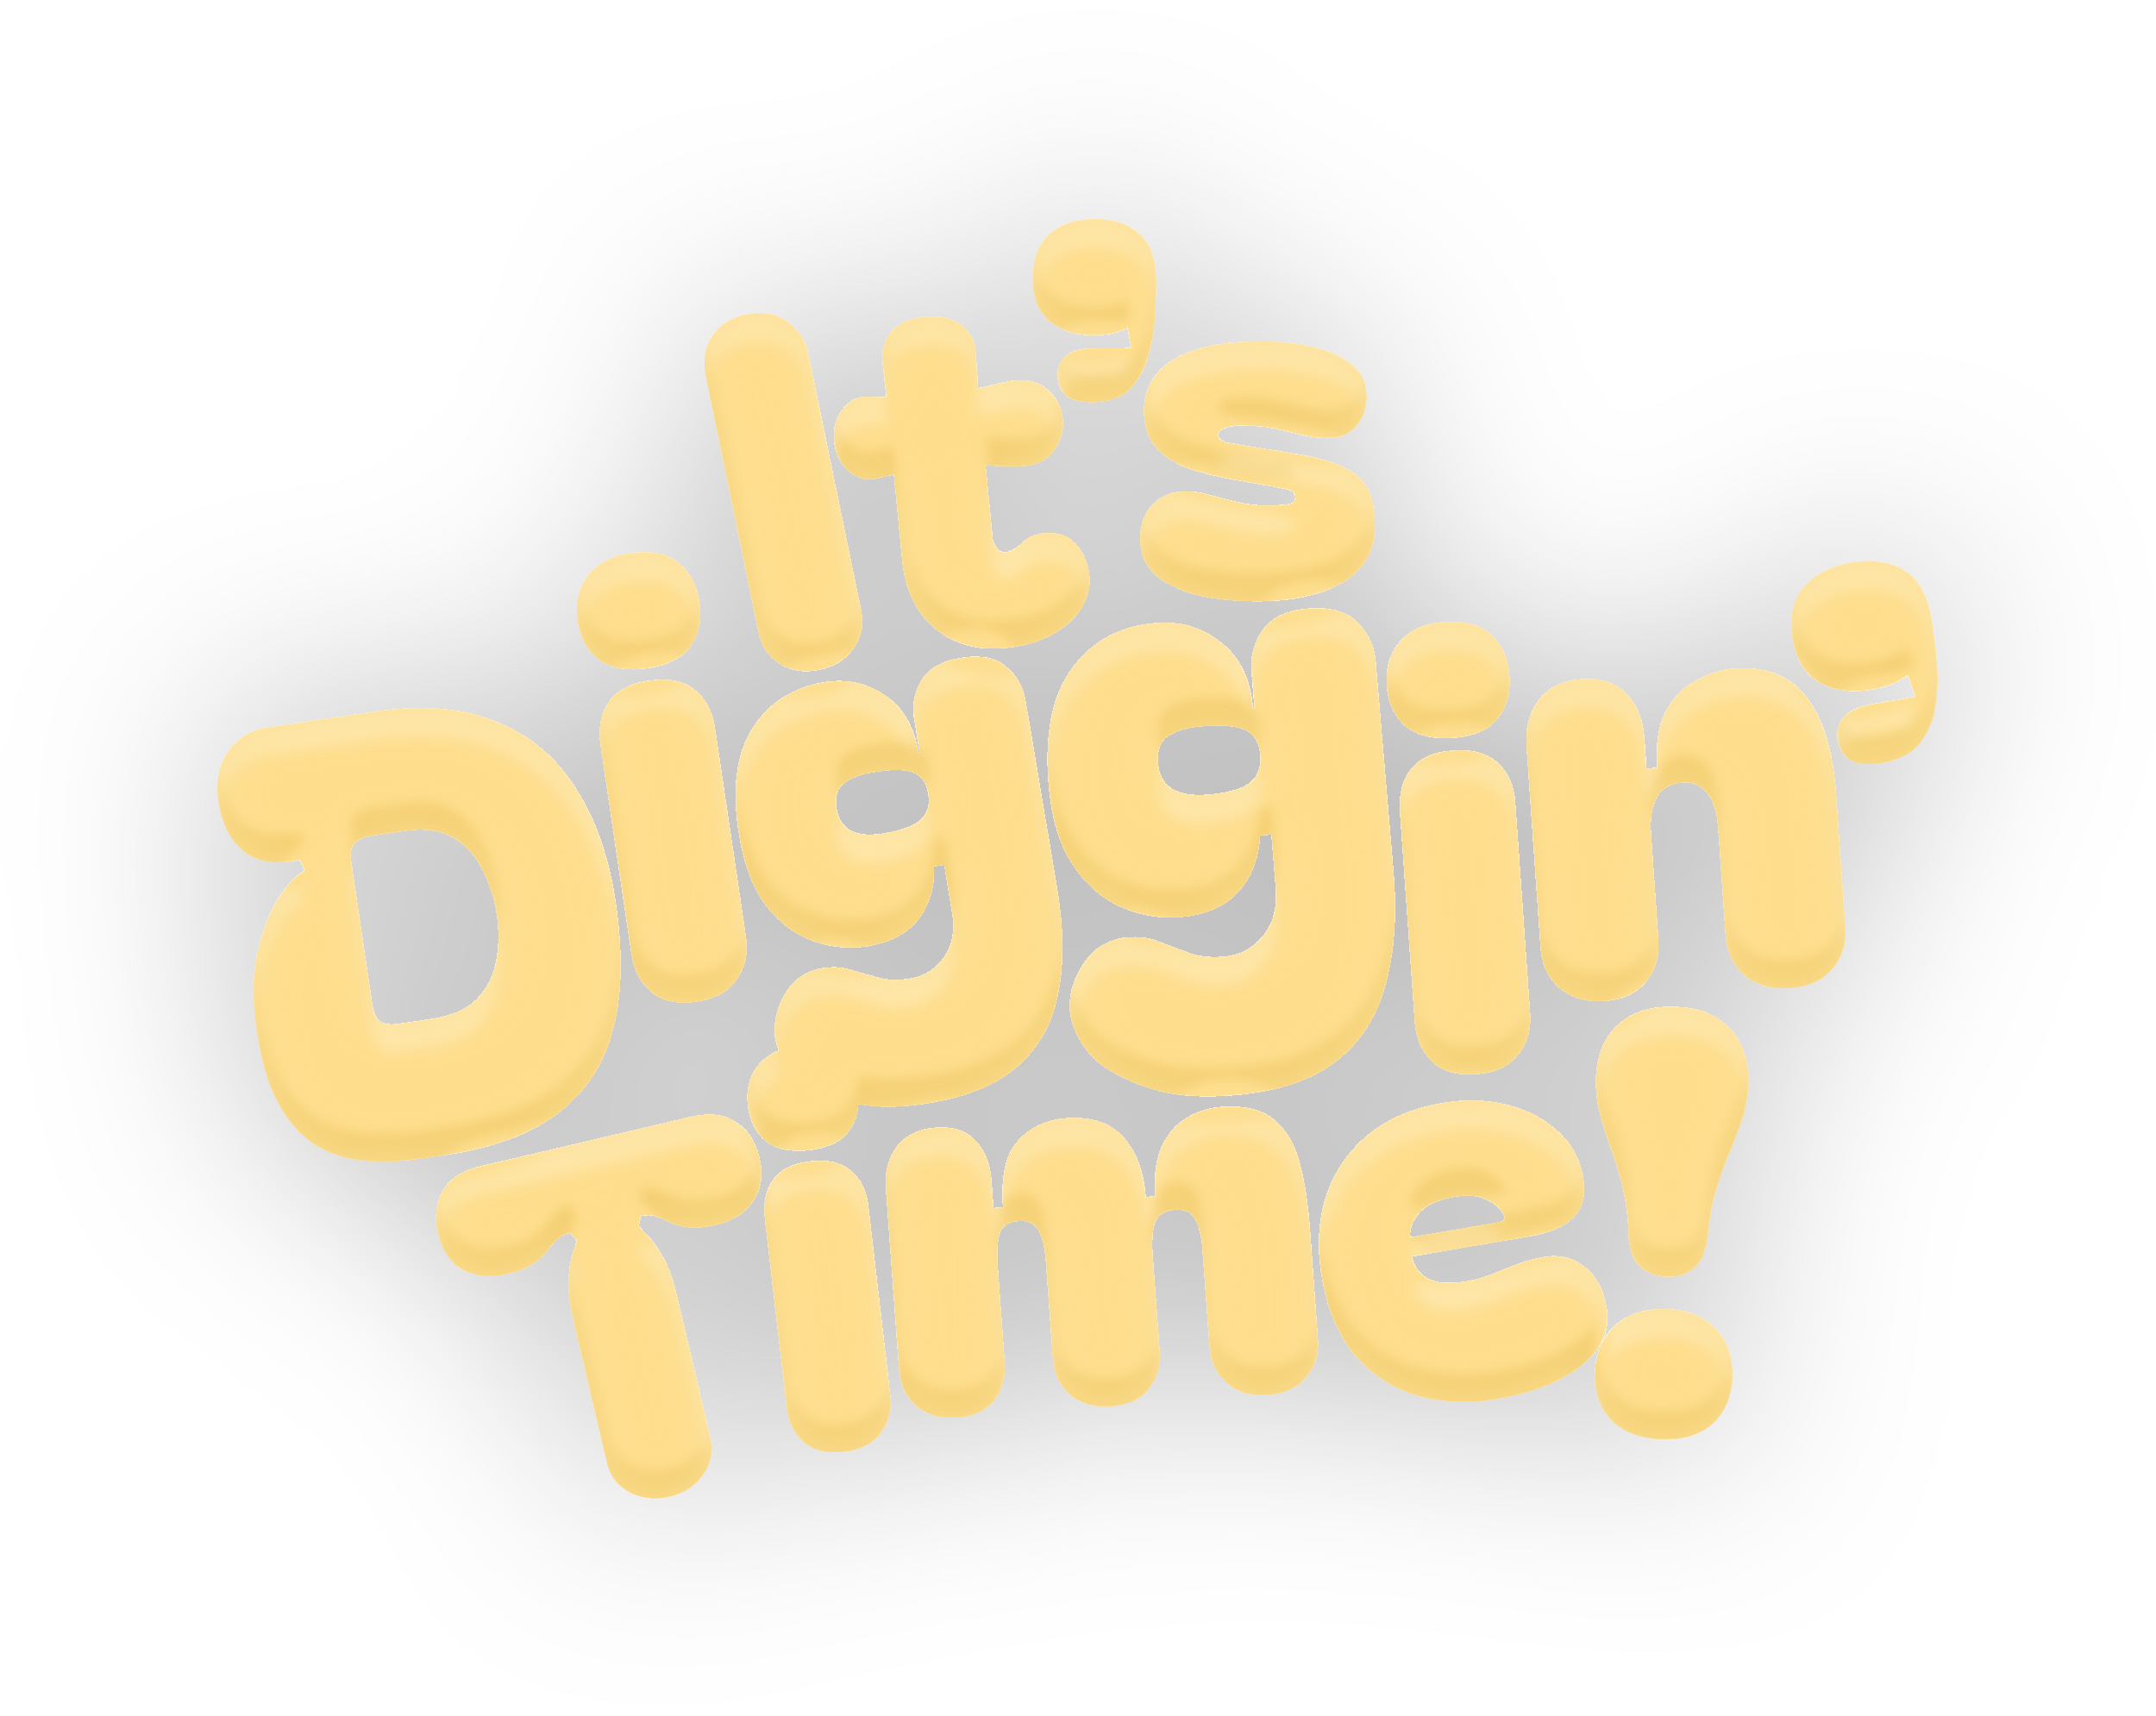
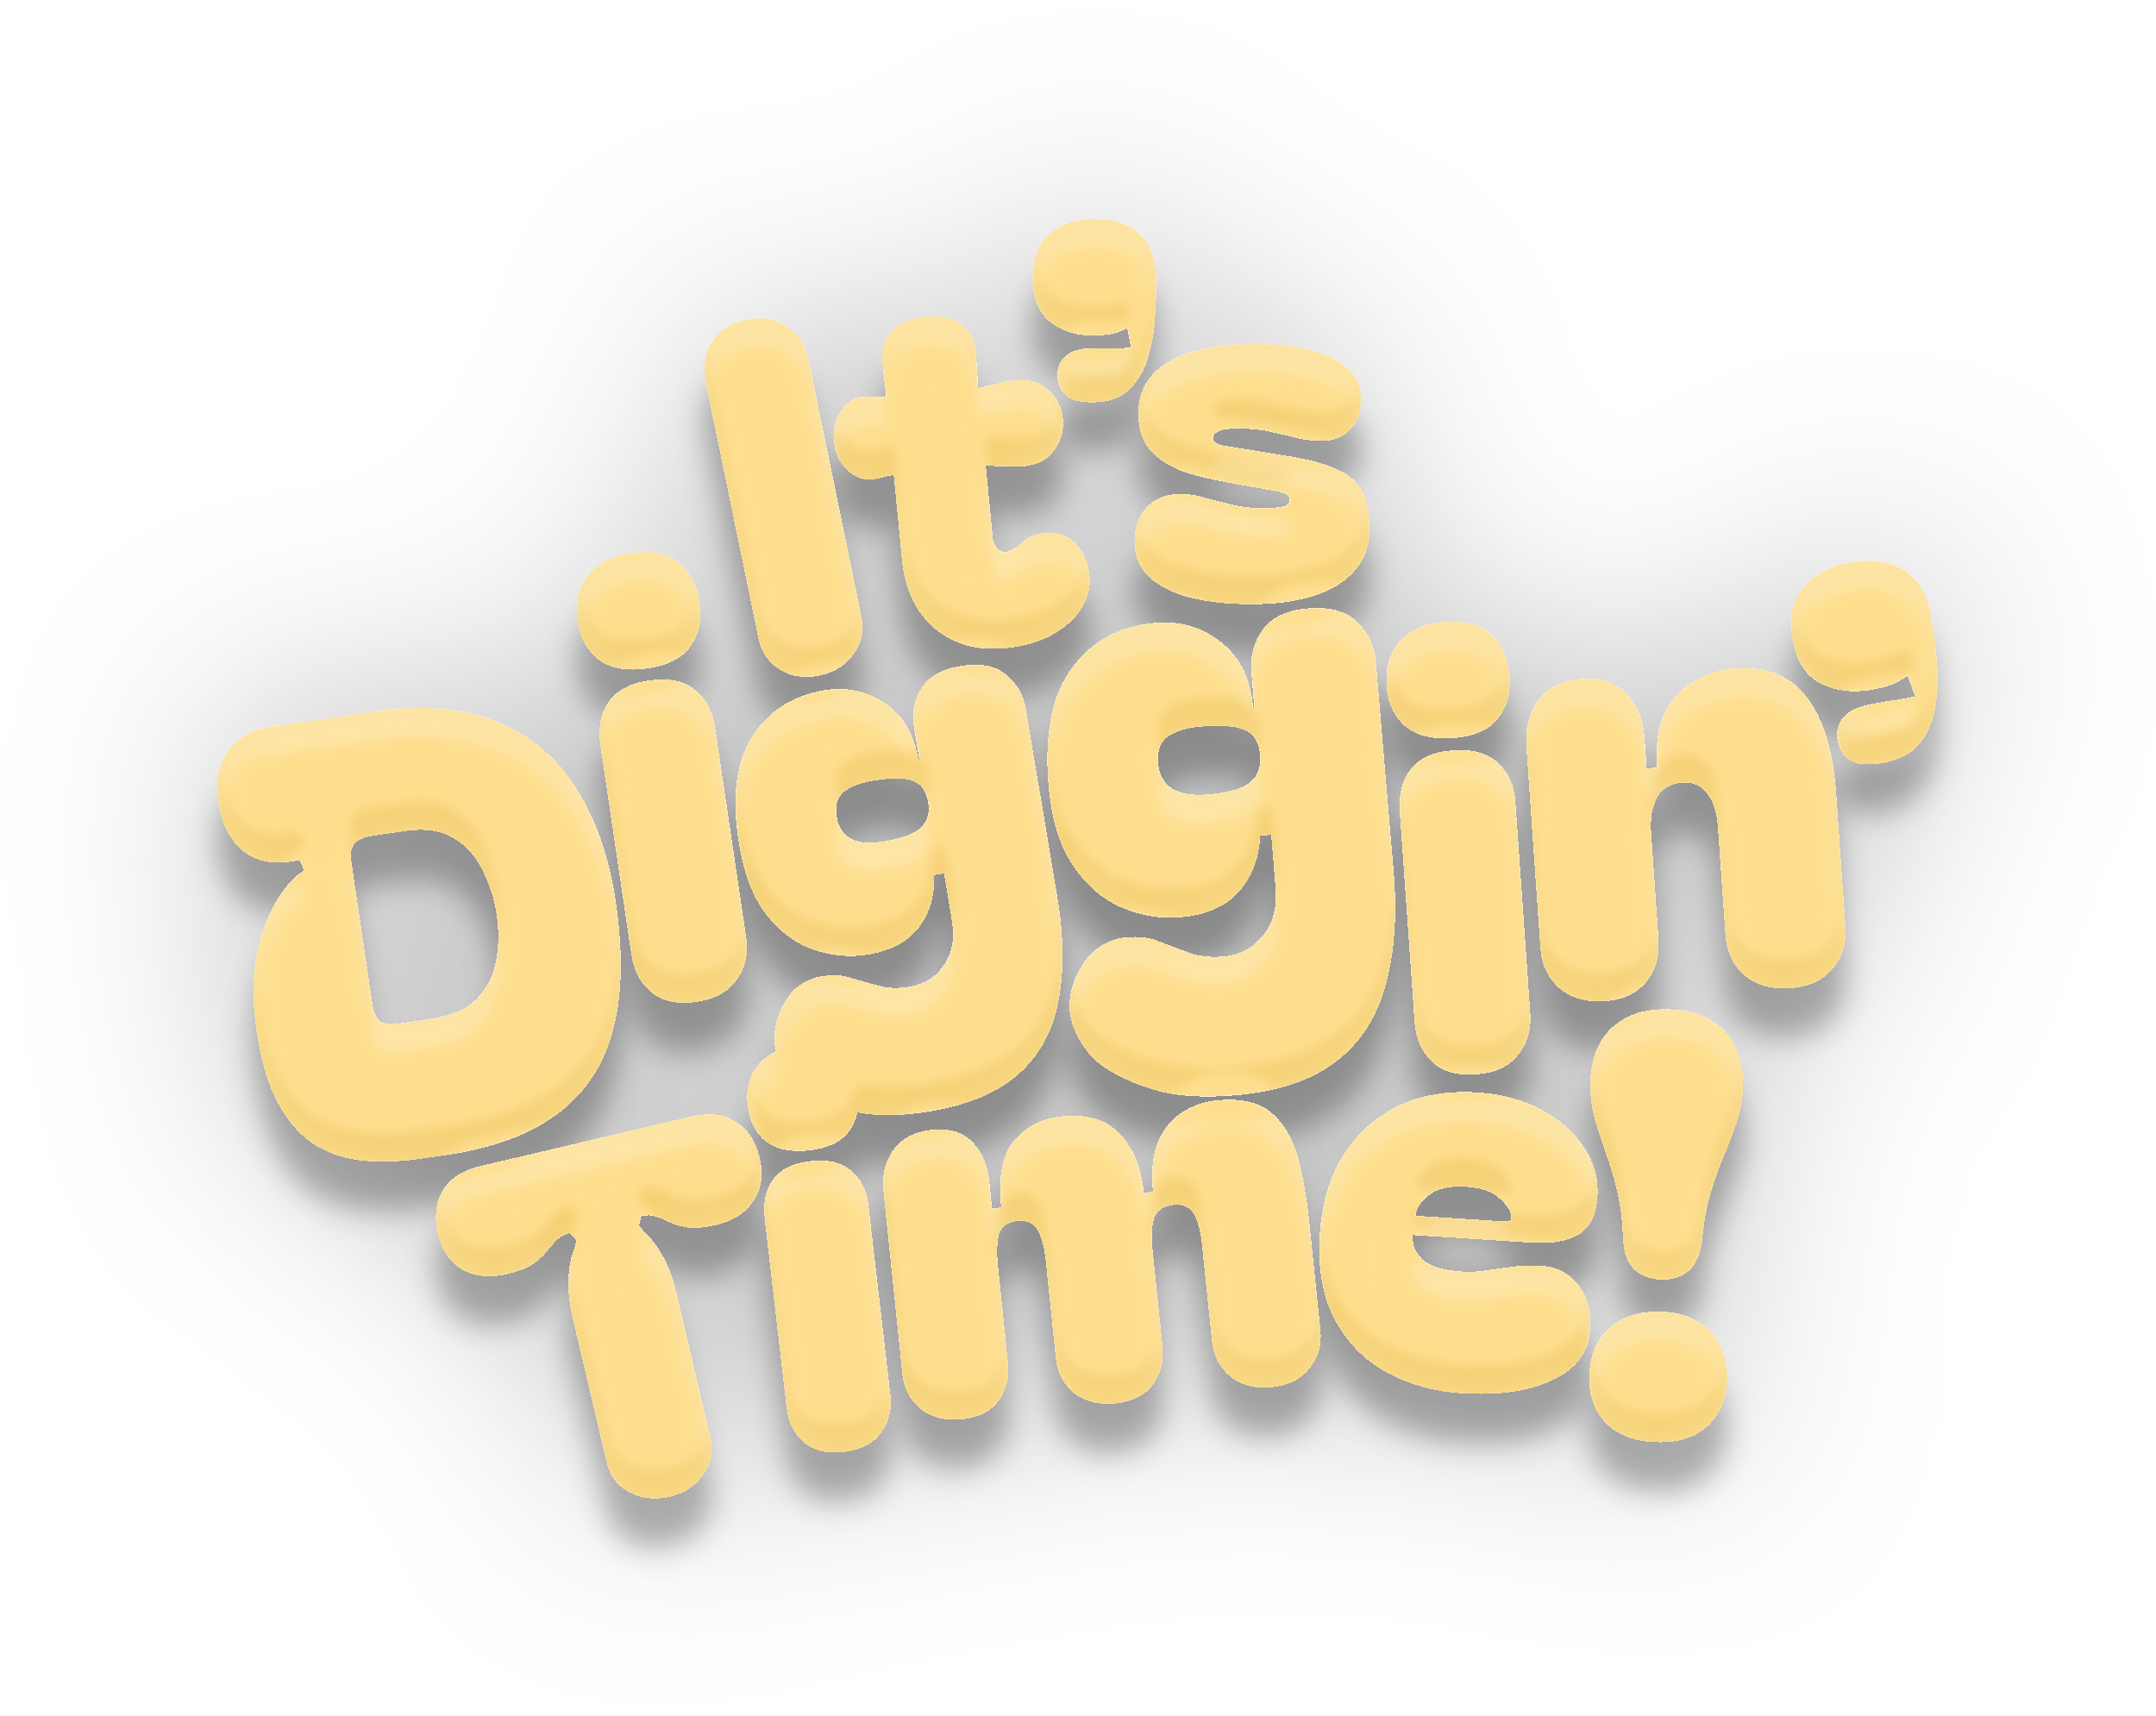
- <svg xmlns="http://www.w3.org/2000/svg" width="784" height="624" viewBox="0 0 784 624" fill="none">
-   <g filter="url(#filter0_diii_71_110)">
-     <path d="M135.856 258.904C153.442 256.302 168.269 257.507 180.336 262.517C192.529 267.358 202.182 275.444 209.294 286.775C216.533 297.936 221.377 311.792 223.825 328.343C227.936 356.125 224.967 377.403 214.922 392.179C204.876 406.954 187.513 416.168 162.834 419.819L153.081 421.262C145.839 422.333 139.006 422.589 132.581 422.029C126.155 421.47 120.294 419.619 114.996 416.477C109.677 413.186 105.163 408.19 101.453 401.491C97.744 394.791 95.059 385.826 93.397 374.595C91.845 364.103 91.904 354.806 93.575 346.706C95.394 338.585 97.959 331.938 101.271 326.766C104.583 321.595 107.789 318.252 110.887 316.736L109.156 312.688L105.388 313.246C98.59 314.252 92.878 312.907 88.254 309.212C83.756 305.347 80.887 299.731 79.646 292.364C78.405 284.997 79.452 278.801 82.786 273.777C86.246 268.584 91.375 265.485 98.173 264.479L135.856 258.904ZM134.813 303.909C132.005 304.325 129.961 305.307 128.68 306.855C127.525 308.234 127.188 310.55 127.669 313.801L135.31 365.449C135.769 368.553 136.751 370.597 138.256 371.582C139.908 372.546 142.138 372.82 144.946 372.405L156.916 370.634C164.453 369.519 170.05 367.029 173.706 363.166C177.363 359.303 179.633 354.739 180.515 349.474C181.523 344.039 181.6 338.44 180.748 332.677C179.895 326.914 178.189 321.503 175.629 316.446C173.216 311.366 169.689 307.433 165.049 304.646C160.408 301.86 154.319 301.023 146.783 302.138L134.813 303.909Z" fill="#FEDE8D" />
-     <path d="M210.189 225.846C209.248 219.491 210.414 214.109 213.688 209.697C217.087 205.117 222.259 202.312 229.204 201.283C236.593 200.189 242.345 201.3 246.461 204.617C250.724 207.912 253.326 212.737 254.267 219.091C255.187 225.298 254.084 230.596 250.958 234.985C247.959 239.204 242.765 241.861 235.376 242.956C228.135 244.028 222.32 243.002 217.931 239.876C213.667 236.581 211.087 231.904 210.189 225.846Z" fill="#FEDE8D" />
-     <path d="M253.333 364.205C246.388 365.234 240.931 364.079 236.963 360.74C232.995 357.401 230.585 352.85 229.731 347.087L218.504 271.278C217.563 264.924 218.518 259.648 221.37 255.45C224.221 251.252 229.12 248.639 236.065 247.611C243.011 246.582 248.456 247.663 252.402 250.854C256.496 254.023 258.992 258.637 259.889 264.696L271.182 340.948C272.035 346.711 270.9 351.787 267.774 356.177C264.797 360.544 259.983 363.22 253.333 364.205Z" fill="#FEDE8D" />
-     <path d="M349.257 239.371C356.514 238.176 362.025 239.241 365.789 242.567C369.671 245.728 372.023 249.799 372.843 254.779L384.133 321.983C386.713 336.76 386.938 349.658 384.807 360.679C382.819 371.677 378 380.583 370.352 387.397C362.847 394.188 352.051 398.743 337.962 401.064C329.282 402.494 321.729 402.789 315.306 401.947C309.024 401.082 302.792 399.184 296.609 396.256C291.208 393.638 287.008 389.433 284.008 383.642C281.008 377.851 280.984 371.497 283.937 364.579C285.865 360.315 288.278 357.214 291.174 355.275C294.212 353.313 297.249 352.228 300.285 352.02C303.439 351.647 306.248 351.841 308.712 352.605C314.092 354.203 318.228 355.35 321.119 356.043C324.129 356.57 327.412 356.54 330.97 355.954C336.235 355.087 340.342 352.511 343.29 348.225C346.381 343.915 347.375 338.416 346.274 331.728L343.425 314.438L339.583 315.071C339.829 322.777 337.896 329.235 333.784 334.443C329.791 339.486 323.669 342.687 315.415 344.047C309.154 345.078 302.776 344.521 296.284 342.375C289.791 340.228 284.061 336.056 279.094 329.859C274.127 323.661 270.717 314.941 268.865 303.699C266.146 287.191 267.747 274.284 273.668 264.977C279.59 255.671 288.313 250.068 299.84 248.169C307.809 246.856 315.085 248.434 321.668 252.904C328.228 257.232 332.293 264.163 333.864 273.698L334.468 273.378L332.499 261.425C331.679 256.445 332.53 251.846 335.051 247.631C337.691 243.249 342.426 240.496 349.257 239.371ZM317.49 280.779C312.652 281.576 309.01 282.981 306.564 284.991C304.26 286.979 303.448 290.036 304.128 294.163C305.394 301.847 311.15 304.846 321.396 303.158C328.084 302.056 332.628 300.357 335.027 298.062C337.426 295.767 338.297 292.626 337.641 288.642C336.961 284.515 335.069 281.903 331.965 280.807C329.003 279.687 324.178 279.678 317.49 280.779Z" fill="#FEDE8D" />
-     <path d="M475.599 221.405C483.69 220.745 489.656 222.415 493.495 226.413C497.48 230.241 499.699 234.93 500.152 240.482L506.503 315.423C508.007 331.909 507.089 346.117 503.75 358.048C500.57 369.965 494.466 379.326 485.439 386.131C476.57 392.922 464.283 396.958 448.577 398.239C438.9 399.028 430.567 398.67 423.577 397.164C416.746 395.645 410.061 392.995 403.525 389.216C397.821 385.849 393.58 380.845 390.803 374.205C388.026 367.564 388.574 360.572 392.446 353.229C394.953 348.713 397.886 345.519 401.247 343.648C404.766 341.764 408.205 340.846 411.563 340.892C415.065 340.766 418.138 341.233 420.779 342.296C426.552 344.54 430.997 346.173 434.114 347.197C437.378 348.048 440.993 348.313 444.959 347.99C450.829 347.511 455.578 345.047 459.208 340.599C462.997 336.138 464.587 330.179 463.979 322.723L462.407 303.448L458.124 303.797C457.699 312.296 454.99 319.224 449.997 324.582C445.15 329.768 438.126 332.736 428.924 333.486C421.944 334.055 414.98 332.867 408.032 329.92C401.085 326.974 395.159 321.867 390.255 314.602C385.35 307.336 382.387 297.437 381.365 284.904C379.865 266.501 382.791 252.449 390.145 242.746C397.498 233.044 407.6 227.668 420.45 226.62C429.334 225.896 437.194 228.29 444.032 233.801C450.856 239.153 454.702 247.143 455.569 257.772L456.263 257.477L455.176 244.15C454.724 238.598 456.075 233.617 459.228 229.208C462.528 224.627 467.985 222.026 475.599 221.405ZM436.92 264.084C431.526 264.524 427.393 265.739 424.521 267.73C421.807 269.708 420.638 272.998 421.013 277.599C421.712 286.165 427.773 289.983 439.195 289.051C446.65 288.443 451.802 286.985 454.648 284.678C457.494 282.369 458.737 278.994 458.375 274.552C457.999 269.951 456.154 266.907 452.839 265.421C449.682 263.922 444.376 263.476 436.92 264.084Z" fill="#FEDE8D" />
-     <path d="M504.345 249.322C503.893 242.914 505.468 237.637 509.07 233.489C512.81 229.182 518.182 226.782 525.185 226.288C532.636 225.763 538.286 227.312 542.136 230.935C546.134 234.546 548.359 239.556 548.811 245.964C549.252 252.223 547.746 257.421 544.294 261.558C540.98 265.535 535.597 267.786 528.147 268.311C520.845 268.826 515.125 267.357 510.988 263.905C506.99 260.293 504.775 255.432 504.345 249.322Z" fill="#FEDE8D" />
-     <path d="M536.763 390.58C529.759 391.074 524.407 389.504 520.706 385.871C517.006 382.238 514.951 377.516 514.541 371.704L509.154 295.258C508.703 288.85 510.059 283.663 513.224 279.696C516.389 275.729 521.474 273.499 528.477 273.005C535.481 272.512 540.828 274.007 544.518 277.491C548.357 280.964 550.492 285.756 550.922 291.866L556.341 368.759C556.75 374.57 555.229 379.545 551.776 383.681C548.473 387.808 543.469 390.107 536.763 390.58Z" fill="#FEDE8D" />
-     <path d="M583.412 363.972C576.855 364.429 571.43 362.86 567.136 359.265C562.981 355.511 560.702 350.728 560.297 344.916L555.145 270.925C554.71 264.666 556.204 259.246 559.629 254.664C563.054 250.083 568.268 247.549 575.272 247.061C582.128 246.584 587.494 248.382 591.371 252.454C595.249 256.527 597.416 261.842 597.873 268.399L598.651 279.576L602.674 279.296C602.083 270.802 603.106 263.992 605.744 258.866C608.532 253.731 612.237 249.953 616.86 247.535C621.474 244.968 626.165 243.518 630.934 243.186C642.409 242.387 651.119 245.973 657.065 253.945C663.001 261.768 666.498 273.28 667.556 288.481L670.949 337.212C671.353 343.024 669.759 348.077 666.164 352.371C662.559 356.515 657.478 358.815 650.921 359.272C644.215 359.739 638.715 358.175 634.421 354.581C630.267 350.827 627.987 346.044 627.582 340.232L624.827 300.665C624.454 295.3 623.12 291.2 620.826 288.365C618.682 285.519 615.672 284.231 611.797 284.501C607.326 284.812 604.162 286.68 602.304 290.104C600.595 293.517 599.917 297.757 600.269 302.824L602.993 341.944C603.398 347.756 601.877 352.803 598.432 357.086C594.976 361.22 589.969 363.516 583.412 363.972Z" fill="#FEDE8D" />
-     <path d="M668.392 269.37C667.789 266.105 668.459 263.347 670.403 261.097C672.322 258.716 675.765 257.067 680.731 256.15C684.354 255.481 687.654 254.939 690.631 254.524C693.717 253.954 695.731 253.582 696.67 253.409L693.741 245.439C693.008 245.98 691.641 246.841 689.638 248.021C687.611 249.071 684.585 249.967 680.559 250.711C673.983 251.925 667.953 251.215 662.471 248.58C656.964 245.815 653.511 240.644 652.112 233.067C650.64 225.099 651.824 218.734 655.663 213.972C659.637 209.186 665.314 206.111 672.695 204.748C680.211 203.36 686.612 204.204 691.898 207.281C697.185 210.357 700.564 215.879 702.036 223.848C702.904 228.55 703.589 233.76 704.089 239.476C704.7 245.037 704.603 250.526 703.799 255.942C703.13 261.334 701.285 265.998 698.264 269.933C695.354 273.712 690.812 276.172 684.639 277.312C679.673 278.229 675.881 277.984 673.261 276.576C670.618 275.038 668.995 272.636 668.392 269.37Z" fill="#FEDE8D" />
-     <path d="M184.015 463.289C178.093 464.681 172.834 464.105 168.236 461.561C163.757 458.99 160.808 454.684 159.388 448.644C157.996 442.722 158.54 437.595 161.021 433.262C163.593 428.783 168.195 425.764 174.827 424.205L251.396 406.205C258.028 404.645 263.434 405.312 267.613 408.204C271.883 410.949 274.714 415.283 276.106 421.205C277.526 427.245 276.745 432.428 273.762 436.754C270.898 441.051 266.505 443.896 260.584 445.288C256.557 446.235 253.202 446.586 250.52 446.342C247.929 445.951 245.724 445.345 243.906 444.522C242.06 443.581 240.329 442.864 238.713 442.369C237.069 441.755 235.181 441.699 233.049 442.2L232.202 445.774C232.926 446.729 234.117 448.073 235.775 449.808C237.405 451.425 239.184 453.944 241.113 457.364C243.015 460.667 244.689 465.398 246.137 471.556L258.207 522.898C259.348 527.754 258.459 532.212 255.539 536.273C252.738 540.306 248.732 542.935 243.521 544.16C238.191 545.413 233.315 544.872 228.891 542.538C224.587 540.175 221.863 536.566 220.722 531.71L208.652 480.368C207.204 474.21 206.596 469.229 206.826 465.425C207.029 461.503 207.5 458.455 208.239 456.282C209.068 453.962 209.595 452.214 209.818 451.036L207.29 448.256C205.158 448.757 203.492 449.649 202.294 450.93C201.068 452.093 199.838 453.507 198.604 455.172C197.343 456.718 195.64 458.244 193.494 459.748C191.32 461.134 188.16 462.314 184.015 463.289Z" fill="#FEDE8D" />
-     <path d="M272.028 402.108C271.362 396.362 272.565 391.549 275.637 387.672C278.827 383.645 283.563 381.268 289.844 380.54C296.526 379.765 301.672 380.929 305.283 384.032C309.026 387.12 311.231 391.537 311.898 397.283C312.548 402.896 311.404 407.634 308.466 411.496C305.646 415.209 300.895 417.452 294.213 418.227C287.664 418.986 282.459 417.897 278.597 414.958C274.853 411.871 272.663 407.588 272.028 402.108Z" fill="#FEDE8D" />
-     <path d="M306.924 527.881C300.643 528.61 295.764 527.414 292.287 524.296C288.811 521.178 286.77 517.012 286.166 511.8L278.219 443.241C277.553 437.495 278.563 432.773 281.249 429.075C283.936 425.378 288.419 423.165 294.701 422.437C300.982 421.709 305.853 422.837 309.314 425.822C312.909 428.791 315.024 433.015 315.659 438.495L323.653 507.455C324.257 512.667 323.09 517.204 320.152 521.066C317.347 524.912 312.938 527.184 306.924 527.881Z" fill="#FEDE8D" />
-     <path d="M348.087 515.417C342.049 515.855 337.092 514.462 333.216 511.236C329.464 507.866 327.398 503.564 327.019 498.331L322.185 431.708C321.776 426.072 323.107 421.187 326.18 417.052C329.386 412.908 334.143 410.606 340.449 410.149C346.622 409.701 351.392 411.311 354.761 414.978C358.13 418.646 360.028 423.431 360.457 429.336L361.187 439.4L364.81 439.137C363.982 427.731 365.823 419.639 370.333 414.86C374.832 409.947 380.638 407.233 387.75 406.717C396.874 406.055 403.788 408.386 408.491 413.71C413.194 419.034 415.876 426.259 416.538 435.383L420.161 435.121C419.606 427.472 420.443 421.341 422.671 416.728C424.899 412.115 427.891 408.728 431.646 406.567C435.526 404.262 439.612 402.954 443.906 402.642C452.628 402.009 459.153 403.627 463.481 407.495C467.942 411.352 471.03 416.726 472.744 423.616C474.458 430.506 475.631 438.313 476.264 447.035L479.185 487.29C479.565 492.523 478.074 497.083 474.714 500.969C471.479 504.711 466.909 506.796 461.004 507.224C455.1 507.653 450.21 506.254 446.334 503.028C442.448 499.668 440.315 495.371 439.936 490.138L437.351 454.512C437 449.681 436.124 445.968 434.721 443.372C433.319 440.776 430.806 439.609 427.183 439.872C423.292 440.154 420.849 441.815 419.856 444.855C418.997 447.885 418.733 451.681 419.064 456.243L421.619 491.467C421.999 496.7 420.643 501.25 417.551 505.116C414.45 508.849 409.947 510.929 404.043 511.357C398.004 511.796 393.047 510.402 389.171 507.176C385.419 503.806 383.354 499.504 382.974 494.271L380.389 458.645C380.038 453.814 379.162 450.101 377.76 447.505C376.357 444.909 373.912 443.737 370.423 443.99C366.531 444.273 364.156 445.929 363.297 448.959C362.572 451.979 362.375 455.77 362.706 460.332L365.261 495.556C365.641 500.789 364.352 505.334 361.395 509.191C358.427 512.914 353.992 514.989 348.087 515.417Z" fill="#FEDE8D" />
-     <path d="M524.541 401.209C533.078 399.748 541.001 399.996 548.31 401.953C555.754 403.887 561.893 407.161 566.728 411.773C571.539 416.25 574.478 421.605 575.544 427.838C576.657 434.343 575.549 439.274 572.219 442.634C568.888 445.993 563.496 448.312 556.043 449.587L513.358 456.892C513.961 460.415 515.814 463.097 518.918 464.936C522.158 466.753 527.098 467.093 533.738 465.957C537.126 465.377 540.185 464.505 542.915 463.34C545.78 462.153 548.657 461.033 551.545 459.981C554.546 458.77 557.944 457.84 561.738 457.19C567.159 456.263 571.966 457.463 576.162 460.789C580.335 463.981 583.001 468.964 584.161 475.739C585.529 483.734 582.462 490.676 574.961 496.562C567.596 502.425 557.273 506.493 543.993 508.766C534.643 510.366 525.522 510.044 516.63 507.8C507.873 505.533 500.248 500.909 493.753 493.931C487.236 486.817 482.91 477.026 480.776 464.559C478.944 453.854 479.433 444.077 482.242 435.228C485.187 426.355 490.195 418.942 497.267 412.99C504.473 407.014 513.565 403.087 524.541 401.209ZM528.486 435.264C522.523 436.284 518.272 438.337 515.732 441.422C513.327 444.484 512.355 447.369 512.819 450.08L545.138 444.549C547.171 444.201 547.686 443.137 546.684 441.355C545.818 439.551 543.855 437.864 540.797 436.295C537.739 434.727 533.635 434.382 528.486 435.264Z" fill="#FEDE8D" />
-     <path d="M297.834 243.537C292.427 244.652 287.68 243.915 283.593 241.327C279.506 238.738 276.941 234.917 275.899 229.863L256.673 136.595C255.606 131.424 256.355 126.735 258.92 122.531C261.601 118.302 265.704 115.618 271.229 114.479C277.106 113.268 282.053 114.086 286.071 116.934C290.182 119.64 292.759 123.52 293.801 128.574L313.1 222.194C314.142 227.248 313.181 231.796 310.215 235.838C307.368 239.856 303.24 242.423 297.834 243.537Z" fill="#FEDE8D" />
-     <path d="M365.094 235.65C358.72 236.266 352.81 235.398 347.364 233.049C342.038 230.687 337.68 227.034 334.29 222.089C330.888 217.026 328.843 210.933 328.155 203.81L325.129 172.47L318.541 174.005C314.979 174.828 311.672 173.889 308.62 171.189C305.567 168.488 303.823 164.882 303.388 160.371C302.952 155.86 303.98 152.046 306.471 148.93C308.95 145.695 312.016 144.141 315.67 144.268L322.43 144.514L321.081 132.422C320.502 127.686 321.524 123.813 324.146 120.804C326.758 117.676 330.829 115.845 336.361 115.311C341.893 114.777 346.299 115.789 349.581 118.348C352.851 120.788 354.595 124.394 354.813 129.166L355.621 141.309L365.061 139.139C371.463 137.563 376.509 138.274 380.197 141.273C383.873 144.153 385.929 147.848 386.365 152.359C386.801 156.871 385.495 160.951 382.449 164.6C379.511 168.118 374.876 169.764 368.542 169.537L358.32 169.266L360.882 195.798C361.031 197.341 361.71 198.713 362.918 199.915C364.115 200.997 365.472 201.226 366.99 200.6C368.748 199.951 370.514 198.762 372.289 197.033C374.185 195.292 376.696 194.271 379.823 193.969C384.513 193.516 388.281 194.83 391.127 197.91C393.973 200.99 395.632 204.964 396.101 209.831C396.468 213.63 395.441 217.443 393.019 221.272C390.705 224.97 387.187 228.125 382.462 230.738C377.738 233.351 371.949 234.988 365.094 235.65Z" fill="#FEDE8D" />
-     <path d="M384.66 136.734C384.598 133.734 385.569 131.373 387.574 129.651C389.576 127.809 392.797 126.841 397.236 126.749C400.476 126.682 403.417 126.68 406.059 126.746C408.819 126.688 410.618 126.651 411.458 126.633L410.041 119.1C409.329 119.475 408.02 120.043 406.115 120.803C404.208 121.442 401.455 121.8 397.855 121.875C391.976 121.997 386.843 120.483 382.456 117.334C378.067 114.064 375.799 108.95 375.655 101.991C375.502 94.671 377.428 89.17 381.433 85.485C385.558 81.798 390.919 79.886 397.519 79.749C404.238 79.609 409.674 81.296 413.829 84.811C417.983 88.326 420.137 93.743 420.289 101.062C420.379 105.381 420.237 110.125 419.865 115.295C419.61 120.342 418.751 125.221 417.289 129.933C415.946 134.642 413.686 138.53 410.509 141.597C407.45 144.542 403.16 146.072 397.641 146.187C393.201 146.279 389.944 145.506 387.87 143.869C385.792 142.112 384.723 139.733 384.66 136.734Z" fill="#FEDE8D" />
-     <path d="M459.216 218.588C451.292 218.733 443.928 218.121 437.125 216.753C430.435 215.267 425.049 212.895 420.969 209.639C416.886 206.267 414.793 201.767 414.69 196.14C414.599 191.201 416.018 187.097 418.945 183.827C421.872 180.556 425.805 178.876 430.743 178.786C433.844 178.729 436.954 179.189 440.074 180.166C443.306 181.025 446.711 181.882 450.288 182.736C453.865 183.589 457.721 183.978 461.855 183.902C465.53 183.835 467.996 183.618 469.253 183.25C470.508 182.767 471.125 181.952 471.104 180.803C471.079 179.425 470.258 178.521 468.642 178.091C467.14 177.659 464.546 177.132 460.858 176.511L448.411 174.326C443.224 173.387 438.146 172.159 433.179 170.642C428.324 169.007 424.258 166.554 420.981 163.283C417.819 160.009 416.186 155.501 416.08 149.759C415.937 141.949 419.271 135.799 426.082 131.309C433.008 126.817 443.074 124.449 456.281 124.207C463.861 124.069 470.651 124.691 476.65 126.074C482.764 127.456 487.629 129.607 491.243 132.528C494.856 135.334 496.703 138.919 496.783 143.283C496.984 147.989 495.79 151.803 493.201 154.722C490.612 157.642 487.308 159.138 483.288 159.212C480.417 159.264 477.482 158.973 474.484 158.339C471.598 157.588 468.425 156.842 464.965 156.101C461.617 155.243 457.761 154.797 453.394 154.762C450.289 154.589 447.766 154.808 445.824 155.418C443.882 156.028 442.923 156.964 442.946 158.228C442.971 159.606 444.138 160.561 446.445 161.093C448.75 161.51 452.207 162.079 456.816 162.799L469.088 164.814C476.576 165.941 482.52 167.44 486.92 169.312C491.433 171.068 494.696 173.593 496.709 176.888C498.722 180.183 499.783 184.758 499.89 190.616C500.001 196.702 498.315 201.846 494.83 206.045C491.459 210.128 486.69 213.202 480.524 215.268C474.358 217.334 467.256 218.441 459.216 218.588Z" fill="#FEDE8D" />
-     <path d="M580.396 393.309C580.388 388.463 581.312 383.979 583.169 379.855C585.165 375.601 588.28 372.25 592.516 369.803C596.755 367.222 602.17 366.017 608.76 366.189C615.485 366.364 620.829 367.849 624.794 370.644C628.897 373.308 631.766 376.815 633.402 381.164C635.177 385.383 635.933 389.911 635.673 394.749C635.423 399.184 634.641 403.336 633.329 407.205C632.017 411.073 630.5 415.071 628.777 419.198C627.058 423.191 625.461 427.658 623.987 432.599C622.516 437.406 621.496 442.965 620.928 449.275C620.388 454.51 618.807 458.372 616.185 460.86C613.566 463.215 610.24 464.339 606.205 464.234C602.035 464.125 598.705 462.827 596.212 460.34C593.72 457.852 592.41 453.915 592.281 448.529C592.042 442.197 591.313 436.593 590.095 431.716C588.879 426.705 587.517 422.161 586.009 418.084C584.504 413.872 583.196 409.801 582.088 405.869C580.979 401.937 580.415 397.75 580.396 393.309ZM604.664 523.344C596.729 523.137 590.597 520.891 586.267 516.606C581.941 512.186 579.869 506.48 580.051 499.486C580.237 492.358 582.607 486.633 587.161 482.31C591.849 477.991 598.094 475.933 605.895 476.137C613.426 476.333 619.353 478.708 623.676 483.262C628.002 487.681 630.072 493.455 629.886 500.583C629.704 507.577 627.405 513.17 622.989 517.361C618.573 521.553 612.465 523.547 604.664 523.344Z" fill="#FEDE8D" />
+ <svg xmlns="http://www.w3.org/2000/svg" fill="none" height="624" viewBox="0 0 784 624" width="784">
+   <filter id="a" color-interpolation-filters="sRGB" filterUnits="userSpaceOnUse" height="680.577" width="848.961" x="-25" y="-29">
+     <feFlood flood-opacity="0" result="BackgroundImageFix" />
+     <feColorMatrix in="SourceAlpha" result="hardAlpha" type="matrix" values="0 0 0 0 0 0 0 0 0 0 0 0 0 0 0 0 0 0 127 0" />
+     <feOffset />
+     <feGaussianBlur stdDeviation="39.5" />
+     <feComposite in2="hardAlpha" operator="out" />
+     <feColorMatrix type="matrix" values="0 0 0 0 0 0 0 0 0 0 0 0 0 0 0 0 0 0 0.3 0" />
+     <feBlend in2="BackgroundImageFix" mode="normal" result="effect1_dropShadow_71_110" />
+     <feColorMatrix in="SourceAlpha" result="hardAlpha" type="matrix" values="0 0 0 0 0 0 0 0 0 0 0 0 0 0 0 0 0 0 127 0" />
+     <feOffset dy="18" />
+     <feGaussianBlur stdDeviation="5.5" />
+     <feComposite in2="hardAlpha" operator="out" />
+     <feColorMatrix type="matrix" values="0 0 0 0 0 0 0 0 0 0 0 0 0 0 0 0 0 0 0.29 0" />
+     <feBlend in2="effect1_dropShadow_71_110" mode="normal" result="effect2_dropShadow_71_110" />
+     <feBlend in="SourceGraphic" in2="effect2_dropShadow_71_110" mode="normal" result="shape" />
+     <feColorMatrix in="SourceAlpha" result="hardAlpha" type="matrix" values="0 0 0 0 0 0 0 0 0 0 0 0 0 0 0 0 0 0 127 0" />
+     <feOffset dy="-10" />
+     <feGaussianBlur stdDeviation="2" />
+     <feComposite in2="hardAlpha" k2="-1" k3="1" operator="arithmetic" />
+     <feColorMatrix type="matrix" values="0 0 0 0 0.796 0 0 0 0 0.572 0 0 0 0 0 0 0 0 0.21 0" />
+     <feBlend in2="shape" mode="normal" result="effect3_innerShadow_71_110" />
+     <feColorMatrix in="SourceAlpha" result="hardAlpha" type="matrix" values="0 0 0 0 0 0 0 0 0 0 0 0 0 0 0 0 0 0 127 0" />
+     <feOffset dy="10" />
+     <feGaussianBlur stdDeviation="2.5" />
+     <feComposite in2="hardAlpha" k2="-1" k3="1" operator="arithmetic" />
+     <feColorMatrix type="matrix" values="0 0 0 0 1 0 0 0 0 1 0 0 0 0 1 0 0 0 0.27 0" />
+     <feBlend in2="effect3_innerShadow_71_110" mode="normal" result="effect4_innerShadow_71_110" />
+     <feColorMatrix in="SourceAlpha" result="hardAlpha" type="matrix" values="0 0 0 0 0 0 0 0 0 0 0 0 0 0 0 0 0 0 127 0" />
+     <feOffset />
+     <feGaussianBlur stdDeviation="8.5" />
+     <feComposite in2="hardAlpha" k2="-1" k3="1" operator="arithmetic" />
+     <feColorMatrix type="matrix" values="0 0 0 0 0.992 0 0 0 0 0.878 0 0 0 0 0.588 0 0 0 1 0" />
+     <feBlend in2="effect4_innerShadow_71_110" mode="normal" result="effect5_innerShadow_71_110" />
+   </filter>
+   <g fill="#fede8d" filter="url(#a)">
+     <path d="m135.856 258.904c17.586-2.602 32.413-1.397 44.48 3.613 12.193 4.841 21.846 12.927 28.958 24.258 7.239 11.161 12.083 25.017 14.531 41.568 4.111 27.782 1.142 49.06-8.903 63.836-10.046 14.775-27.409 23.989-52.088 27.64l-9.753 1.443c-7.242 1.071-14.075 1.327-20.5.767-6.426-.559-12.287-2.41-17.585-5.552-5.319-3.291-9.833-8.287-13.543-14.986-3.709-6.7-6.394-15.665-8.056-26.896-1.552-10.492-1.493-19.789.178-27.889 1.819-8.121 4.384-14.768 7.696-19.94 3.312-5.171 6.518-8.514 9.616-10.03l-1.731-4.048-3.768.558c-6.798 1.006-12.51-.339-17.134-4.034-4.498-3.865-7.367-9.481-8.608-16.848s-.194-13.563 3.14-18.587c3.46-5.193 8.589-8.292 15.387-9.298zm-1.043 45.005c-2.808.416-4.852 1.398-6.133 2.946-1.155 1.379-1.492 3.695-1.011 6.946l7.641 51.648c.459 3.104 1.441 5.148 2.946 6.133 1.652.964 3.882 1.238 6.69.823l11.97-1.771c7.537-1.115 13.134-3.605 16.79-7.468 3.657-3.863 5.927-8.427 6.809-13.692 1.008-5.435 1.085-11.034.233-16.797-.853-5.763-2.559-11.174-5.119-16.231-2.413-5.08-5.94-9.013-10.58-11.8-4.641-2.786-10.73-3.623-18.266-2.508z" />
+     <path d="m210.189 225.846c-.941-6.355.225-11.737 3.499-16.149 3.399-4.58 8.571-7.385 15.516-8.414 7.389-1.094 13.141.017 17.257 3.334 4.263 3.295 6.865 8.12 7.806 14.474.92 6.207-.183 11.505-3.309 15.894-2.999 4.219-8.193 6.876-15.582 7.971-7.241 1.072-13.056.046-17.445-3.08-4.264-3.295-6.844-7.972-7.742-14.03z" />
+     <path d="m253.333 364.205c-6.945 1.029-12.402-.126-16.37-3.465s-6.378-7.89-7.232-13.653l-11.227-75.809c-.941-6.354.014-11.63 2.866-15.828 2.851-4.198 7.75-6.811 14.695-7.839 6.946-1.029 12.391.052 16.337 3.243 4.094 3.169 6.59 7.783 7.487 13.842l11.293 76.252c.853 5.763-.282 10.839-3.408 15.229-2.977 4.367-7.791 7.043-14.441 8.028z" />
+     <path d="m349.257 242.371c7.257-1.195 12.768-.13 16.532 3.196 3.882 3.161 6.234 7.232 7.054 12.212l11.29 67.204c2.58 14.777 2.805 27.675.674 38.696-1.988 10.998-6.807 19.904-14.455 26.718-7.505 6.791-18.301 11.346-32.39 13.667-8.68 1.43-16.233 1.725-22.656.883-6.282-.865-12.514-2.763-18.697-5.691-5.401-2.618-9.601-6.823-12.601-12.614s-3.024-12.145-.071-19.063c1.928-4.264 4.341-7.365 7.237-9.304 3.038-1.962 6.075-3.047 9.111-3.255 3.154-.373 5.963-.179 8.427.585 5.38 1.598 9.516 2.745 12.407 3.438 3.01.527 6.293.497 9.851-.089 5.265-.867 9.372-3.443 12.32-7.729 3.091-4.31 4.085-9.809 2.984-16.497l-2.849-17.29-3.842.633c.246 7.706-1.687 14.164-5.799 19.372-3.993 5.043-10.115 8.244-18.369 9.604-6.261 1.031-12.639.474-19.131-1.672-6.493-2.147-12.223-6.319-17.19-12.516-4.967-6.198-8.377-14.918-10.229-26.16-2.719-16.508-1.118-29.415 4.803-38.722 5.922-9.306 14.645-14.909 26.172-16.808 7.969-1.313 15.245.265 21.828 4.735 6.56 4.328 10.625 11.259 12.196 20.794l.604-.32-1.969-11.953c-.82-4.98.031-9.579 2.552-13.794 2.64-4.382 7.375-7.135 14.206-8.26zm-31.767 41.408c-4.838.797-8.48 2.202-10.926 4.212-2.304 1.988-3.116 5.045-2.436 9.172 1.266 7.684 7.022 10.683 17.268 8.995 6.688-1.102 11.232-2.801 13.631-5.096s3.27-5.436 2.614-9.42c-.68-4.127-2.572-6.739-5.676-7.835-2.962-1.12-7.787-1.129-14.475-.028z" />
+     <path d="m475.599 221.405c8.091-.66 14.057 1.01 17.896 5.008 3.985 3.828 6.204 8.517 6.657 14.069l6.351 74.941c1.504 16.486.586 30.694-2.753 42.625-3.18 11.917-9.284 21.278-18.311 28.083-8.869 6.791-21.156 10.827-36.862 12.108-9.677.789-18.01.431-25-1.075-6.831-1.519-13.516-4.169-20.052-7.948-5.704-3.367-9.945-8.371-12.722-15.011-2.777-6.641-2.229-13.633 1.643-20.976 2.507-4.516 5.44-7.71 8.801-9.581 3.519-1.884 6.958-2.802 10.316-2.756 3.502-.126 6.575.341 9.216 1.404 5.773 2.244 10.218 3.877 13.335 4.901 3.264.851 6.879 1.116 10.845.793 5.87-.479 10.619-2.943 14.249-7.391 3.789-4.461 5.379-10.42 4.771-17.876l-1.572-19.275-4.283.349c-.425 8.499-3.134 15.427-8.127 20.785-4.847 5.186-11.871 8.154-21.073 8.904-6.98.569-13.944-.619-20.892-3.566-6.947-2.946-12.873-8.053-17.777-15.318-4.905-7.266-7.868-17.165-8.89-29.698-1.5-18.403 1.426-32.455 8.78-42.158 7.353-9.702 17.455-15.078 30.305-16.126 8.884-.724 16.744 1.67 23.582 7.181 6.824 5.352 10.67 13.342 11.537 23.971l.694-.295-1.087-13.327c-.452-5.552.899-10.533 4.052-14.942 3.3-4.581 8.757-7.182 16.371-7.803zm-38.679 42.679c-5.394.44-9.527 1.655-12.399 3.646-2.714 1.978-3.883 5.268-3.508 9.869.699 8.566 6.76 12.384 18.182 11.452 7.455-.608 12.607-2.066 15.453-4.373 2.846-2.309 4.089-5.684 3.727-10.126-.376-4.601-2.221-7.645-5.536-9.131-3.157-1.499-8.463-1.945-15.919-1.337z" />
+     <path d="m504.345 249.322c-.452-6.408 1.123-11.685 4.725-15.833 3.74-4.307 9.112-6.707 16.115-7.201 7.451-.525 13.101 1.024 16.951 4.647 3.998 3.611 6.223 8.621 6.675 15.029.441 6.259-1.065 11.457-4.517 15.594-3.314 3.977-8.697 6.228-16.147 6.753-7.302.515-13.022-.954-17.159-4.406-3.998-3.612-6.213-8.473-6.643-14.583z" />
+     <path d="m536.763 390.58c-7.004.494-12.356-1.076-16.057-4.709-3.7-3.633-5.755-8.355-6.165-14.167l-5.387-76.446c-.451-6.408.905-11.595 4.07-15.562s8.25-6.197 15.253-6.691c7.004-.493 12.351 1.002 16.041 4.486 3.839 3.473 5.974 8.265 6.404 14.375l5.419 76.893c.409 5.811-1.112 10.786-4.565 14.922-3.303 4.127-8.307 6.426-15.013 6.899z" />
+     <path d="m583.412 363.972c-6.557.457-11.982-1.112-16.276-4.707-4.155-3.754-6.434-8.537-6.839-14.349l-5.152-73.991c-.435-6.259 1.059-11.679 4.484-16.261 3.425-4.581 8.639-7.115 15.643-7.603 6.856-.477 12.222 1.321 16.099 5.393 3.878 4.073 6.045 9.388 6.502 15.945l.778 11.177 4.023-.28c-.591-8.494.432-15.304 3.07-20.43 2.788-5.135 6.493-8.913 11.116-11.331 4.614-2.567 9.305-4.017 14.074-4.349 11.475-.799 20.185 2.787 26.131 10.759 5.936 7.823 9.433 19.335 10.491 34.536l3.393 48.731c.404 5.812-1.19 10.865-4.785 15.159-3.605 4.144-8.686 6.444-15.243 6.901-6.706.467-12.206-1.097-16.5-4.691-4.154-3.754-6.434-8.537-6.839-14.349l-2.755-39.567c-.373-5.365-1.707-9.465-4.001-12.3-2.144-2.846-5.154-4.134-9.029-3.864-4.471.311-7.635 2.179-9.493 5.603-1.709 3.413-2.387 7.653-2.035 12.72l2.724 39.12c.405 5.812-1.116 10.859-4.561 15.142-3.456 4.134-8.463 6.43-15.02 6.886z" />
+     <path d="m668.392 269.37c-.603-3.265.067-6.023 2.011-8.273 1.919-2.381 5.362-4.03 10.328-4.947 3.623-.669 6.923-1.211 9.9-1.626 3.086-.57 5.1-.942 6.039-1.115l-2.929-7.97c-.733.541-2.1 1.402-4.103 2.582-2.027 1.05-5.053 1.946-9.079 2.69-6.576 1.214-12.606.504-18.088-2.131-5.507-2.765-8.96-7.936-10.359-15.513-1.472-7.968-.288-14.333 3.551-19.095 3.974-4.786 9.651-7.861 17.032-9.224 7.516-1.388 13.917-.544 19.203 2.533 5.287 3.076 8.666 8.598 10.138 16.567.868 4.702 1.553 9.912 2.053 15.628.611 5.561.514 11.05-.29 16.466-.669 5.392-2.514 10.056-5.535 13.991-2.91 3.779-7.452 6.239-13.625 7.379-4.966.917-8.758.672-11.378-.736-2.643-1.538-4.266-3.94-4.869-7.206z" />
+     <path d="m184.015 463.289c-5.922 1.392-11.181.816-15.779-1.728-4.479-2.571-7.428-6.877-8.848-12.917-1.392-5.922-.848-11.049 1.633-15.382 2.572-4.479 7.174-7.498 13.806-9.057l76.569-18c6.632-1.56 12.038-.893 16.217 1.999 4.27 2.745 7.101 7.079 8.493 13.001 1.42 6.04.639 11.223-2.344 15.549-2.864 4.297-7.257 7.142-13.178 8.534-4.027.947-7.382 1.298-10.064 1.054-2.591-.391-4.796-.997-6.614-1.82-1.846-.941-3.577-1.658-5.193-2.153-1.644-.614-3.532-.67-5.664-.169l-.847 3.574c.724.955 1.915 2.299 3.573 4.034 1.63 1.617 3.409 4.136 5.338 7.556 1.902 3.303 3.576 8.034 5.024 14.192l12.07 51.342c1.141 4.856.252 9.314-2.668 13.375-2.801 4.033-6.807 6.662-12.018 7.887-5.33 1.253-10.206.712-14.63-1.622-4.304-2.363-7.028-5.972-8.169-10.828l-12.07-51.342c-1.448-6.158-2.056-11.139-1.826-14.943.203-3.922.674-6.97 1.413-9.143.829-2.32 1.356-4.068 1.579-5.246l-2.528-2.78c-2.132.501-3.798 1.393-4.996 2.674-1.226 1.163-2.456 2.577-3.69 4.242-1.261 1.546-2.964 3.072-5.11 4.576-2.174 1.386-5.334 2.566-9.479 3.541z" />
+     <path d="m272.028 402.108c-.666-5.746.537-10.559 3.609-14.436 3.19-4.027 7.926-6.404 14.207-7.132 6.682-.775 11.828.389 15.439 3.492 3.743 3.088 5.948 7.505 6.615 13.251.65 5.613-.494 10.351-3.432 14.213-2.82 3.713-7.571 5.956-14.253 6.731-6.549.759-11.754-.33-15.616-3.269-3.744-3.087-5.934-7.37-6.569-12.85z" />
+     <path d="m306.924 527.881c-6.281.729-11.16-.467-14.637-3.585-3.476-3.118-5.517-7.284-6.121-12.496l-7.947-68.559c-.666-5.746.344-10.468 3.03-14.166 2.687-3.697 7.17-5.91 13.452-6.638 6.281-.728 11.152.4 14.613 3.385 3.595 2.969 5.71 7.193 6.345 12.673l7.994 68.96c.604 5.212-.563 9.749-3.501 13.611-2.805 3.846-7.214 6.118-13.228 6.815z" />
+     <path d="m349.852 516.003c-6.022.623-11.019-.618-14.993-3.724-3.853-3.253-6.05-7.489-6.59-12.708l-6.875-66.444c-.582-5.62.599-10.544 3.543-14.771 3.078-4.241 7.762-6.687 14.051-7.338 6.156-.637 10.974.826 14.454 4.388 3.479 3.562 5.523 8.288 6.133 14.176l1.038 10.037 3.614-.374c-1.177-11.375.414-19.52 4.775-24.435 4.347-5.048 10.067-7.94 17.159-8.674 9.1-.941 16.082 1.177 20.946 6.354s7.767 12.316 8.709 21.416l3.613-.374c-.789-7.628-.141-13.781 1.944-18.461 2.086-4.679 4.972-8.156 8.659-10.431 3.807-2.423 7.852-3.856 12.134-4.299 8.699-.9 15.27.516 19.714 4.249 4.578 3.72 7.829 8.996 9.754 15.83 1.924 6.835 3.337 14.601 4.237 23.3l4.154 40.147c.54 5.219-.809 9.822-4.049 13.809-3.119 3.84-7.623 6.064-13.511 6.673-5.888.61-10.819-.639-14.792-3.744-3.988-3.239-6.251-7.469-6.791-12.688l-3.677-35.53c-.498-4.818-1.488-8.502-2.97-11.054-1.481-2.552-4.028-3.641-7.642-3.267-3.881.402-6.271 2.137-7.171 5.205-.766 3.055-.913 6.858-.442 11.408l3.635 35.129c.54 5.219-.676 9.808-3.648 13.767-2.985 3.826-7.422 6.043-13.31 6.653-6.022.623-11.02-.618-14.993-3.724-3.854-3.253-6.05-7.489-6.59-12.708l-3.677-35.53c-.499-4.818-1.489-8.503-2.97-11.055-1.481-2.551-3.962-3.647-7.441-3.287-3.881.401-6.204 2.13-6.97 5.185-.632 3.041-.713 6.836-.242 11.386l3.635 35.129c.54 5.219-.609 9.801-3.447 13.747-2.851 3.812-7.221 6.022-13.11 6.632z" />
+     <path d="m537.301 397.425c8.643.554 16.294 2.629 22.952 6.224 6.794 3.604 12.009 8.209 15.645 13.815 3.645 5.468 5.265 11.358 4.861 17.669-.422 6.585-2.641 11.126-6.658 13.624-4.018 2.498-9.8 3.506-17.346 3.022l-43.217-2.769c-.229 3.567.954 6.605 3.548 9.113 2.732 2.517 7.459 3.991 14.182 4.422 3.43.219 6.608.078 9.533-.423 3.062-.493 6.12-.916 9.173-1.271 3.2-.484 6.721-.603 10.562-.357 5.488.352 9.888 2.631 13.2 6.839 3.321 4.07 4.762 9.535 4.323 16.395-.519 8.094-5.108 14.138-13.768 18.129-8.522 4-19.506 5.569-32.951 4.707-9.467-.607-18.266-3.03-26.398-7.27-7.994-4.232-14.343-10.494-19.047-18.786-4.694-8.429-6.638-18.955-5.829-31.577.694-10.838 3.432-20.237 8.212-28.197 4.918-7.95 11.506-14.003 19.763-18.158 8.393-4.146 18.147-5.863 29.26-5.151zm-4.042 34.044c-6.037-.387-10.647.627-13.833 3.04-3.048 2.422-4.66 5.005-4.836 7.749l32.722 2.097c2.058.131 2.805-.785 2.242-2.749-.425-1.956-1.944-4.051-4.556-6.285s-6.525-3.518-11.739-3.852z" />
+     <path d="m297.834 245.537c-5.407 1.115-10.154.378-14.241-2.21-4.087-2.589-6.652-6.41-7.694-11.464l-19.226-93.268c-1.067-5.171-.318-9.86 2.247-14.064 2.681-4.229 6.784-6.913 12.309-8.052 5.877-1.211 10.824-.393 14.842 2.455 4.111 2.706 6.688 6.586 7.73 11.64l19.299 93.62c1.042 5.054.081 9.602-2.885 13.644-2.847 4.018-6.975 6.585-12.381 7.699z" />
+     <path d="m365.094 235.65c-6.374.616-12.284-.252-17.73-2.601-5.326-2.362-9.684-6.015-13.074-10.96-3.402-5.063-5.447-11.156-6.135-18.279l-3.026-31.34-6.588 1.535c-3.562.823-6.869-.116-9.921-2.816-3.053-2.701-4.797-6.307-5.232-10.818-.436-4.511.592-8.325 3.083-11.441 2.479-3.235 5.545-4.789 9.199-4.662l6.76.246-1.349-12.092c-.579-4.736.443-8.609 3.065-11.618 2.612-3.128 6.683-4.959 12.215-5.493s9.938.478 13.22 3.037c3.27 2.44 5.014 6.046 5.232 10.818l.808 12.143 9.44-2.17c6.402-1.576 11.448-.865 15.136 2.134 3.676 2.88 5.732 6.575 6.168 11.086.436 4.512-.87 8.592-3.916 12.241-2.938 3.518-7.573 5.164-13.907 4.937l-10.222-.271 2.562 26.532c.149 1.543.828 2.915 2.036 4.117 1.197 1.082 2.554 1.311 4.072.685 1.758-.649 3.524-1.838 5.299-3.567 1.896-1.741 4.407-2.762 7.534-3.064 4.69-.453 8.458.861 11.304 3.941s4.505 7.054 4.974 11.921c.367 3.799-.66 7.612-3.082 11.441-2.314 3.698-5.832 6.853-10.557 9.466-4.724 2.613-10.513 4.25-17.368 4.912z" />
+     <path d="m384.66 136.734c-.062-3 .909-5.361 2.914-7.083 2.002-1.842 5.223-2.81 9.662-2.902 3.24-.067 6.181-.069 8.823-.003 2.76-.058 4.559-.095 5.399-.113l-1.417-7.533c-.712.375-2.021.943-3.926 1.703-1.907.639-4.66.997-8.26 1.072-5.879.122-11.012-1.392-15.399-4.541-4.389-3.27-6.657-8.384-6.801-15.343-.153-7.319 1.773-12.821 5.778-16.506 4.125-3.687 9.486-5.599 16.086-5.736 6.719-.14 12.155 1.548 16.31 5.062 4.154 3.515 6.308 8.931 6.46 16.251.09 4.319-.052 9.063-.424 14.233-.255 5.047-1.114 9.926-2.576 14.638-1.343 4.709-3.603 8.597-6.78 11.664-3.059 2.945-7.349 4.475-12.868 4.59-4.44.092-7.697-.681-9.771-2.318-2.078-1.757-3.147-4.136-3.21-7.135z" />
+     <path d="m457.216 219.588c-7.924.145-15.288-.467-22.091-1.835-6.69-1.486-12.076-3.858-16.156-7.114-4.083-3.372-6.176-7.872-6.279-13.499-.091-4.938 1.328-9.043 4.255-12.313 2.927-3.271 6.86-4.951 11.798-5.041 3.101-.057 6.211.403 9.331 1.38 3.232.859 6.637 1.716 10.214 2.57 3.577.853 7.433 1.242 11.567 1.166 3.675-.067 6.141-.284 7.398-.652 1.255-.483 1.872-1.298 1.851-2.447-.025-1.378-.846-2.282-2.462-2.712-1.502-.432-4.096-.959-7.784-1.58l-12.447-2.185c-5.187-.939-10.265-2.167-15.232-3.684-4.855-1.635-8.921-4.088-12.198-7.359-3.162-3.274-4.795-7.782-4.901-13.524-.143-7.81 3.191-13.96 10.002-18.45 6.926-4.492 16.992-6.86 30.199-7.102 7.58-.138 14.37.484 20.369 1.867 6.114 1.382 10.979 3.533 14.593 6.454 3.613 2.806 5.46 6.391 5.54 10.755.201 4.706-.993 8.52-3.582 11.439-2.589 2.92-5.893 4.416-9.913 4.49-2.871.052-5.806-.239-8.804-.873-2.886-.751-6.059-1.497-9.519-2.238-3.348-.858-7.204-1.304-11.571-1.339-3.105-.173-5.628.046-7.57.656s-2.901 1.546-2.878 2.81c.025 1.378 1.192 2.333 3.499 2.865 2.305.417 5.762.986 10.371 1.706l12.272 2.015c7.488 1.127 13.432 2.626 17.832 4.498 4.513 1.756 7.776 4.281 9.789 7.576s3.074 7.87 3.181 13.728c.111 6.086-1.575 11.23-5.06 15.429-3.371 4.083-8.14 7.157-14.306 9.223s-13.268 3.173-21.308 3.32z" />
+     <path d="m578.396 394.309c-.008-4.846.916-9.33 2.773-13.454 1.996-4.254 5.111-7.605 9.347-10.052 4.239-2.581 9.654-3.786 16.244-3.614 6.725.175 12.069 1.66 16.034 4.455 4.103 2.664 6.972 6.171 8.608 10.52 1.775 4.219 2.531 8.747 2.271 13.585-.25 4.435-1.032 8.587-2.344 12.456-1.312 3.868-2.829 7.866-4.552 11.993-1.719 3.993-3.316 8.46-4.79 13.401-1.471 4.807-2.491 10.366-3.059 16.676-.54 5.235-2.121 9.097-4.743 11.585-2.619 2.355-5.945 3.479-9.98 3.374-4.169-.109-7.5-1.407-9.993-3.894-2.492-2.488-3.802-6.425-3.931-11.811-.239-6.332-.968-11.936-2.186-16.813-1.215-5.011-2.577-9.555-4.086-13.632-1.505-4.212-2.812-8.283-3.921-12.215s-1.673-8.119-1.692-12.56zm24.268 130.035c-7.935-.207-14.067-2.453-18.397-6.738-4.326-4.42-6.398-10.126-6.215-17.12.185-7.128 2.555-12.853 7.109-17.176 4.688-4.319 10.933-6.377 18.734-6.173 7.531.196 13.458 2.571 17.781 7.125 4.326 4.419 6.396 10.193 6.21 17.321-.182 6.994-2.481 12.587-6.897 16.778-4.416 4.192-10.524 6.186-18.325 5.983z" />
  </g>
-   <defs>
-     <filter id="filter0_diii_71_110" x="-25" y="-29" width="848.961" height="680.577" filterUnits="userSpaceOnUse" color-interpolation-filters="sRGB">
-       <feFlood flood-opacity="0" result="BackgroundImageFix" />
-       <feColorMatrix in="SourceAlpha" type="matrix" values="0 0 0 0 0 0 0 0 0 0 0 0 0 0 0 0 0 0 127 0" result="hardAlpha" />
-       <feOffset />
-       <feGaussianBlur stdDeviation="39.5" />
-       <feComposite in2="hardAlpha" operator="out" />
-       <feColorMatrix type="matrix" values="0 0 0 0 0 0 0 0 0 0 0 0 0 0 0 0 0 0 0.3 0" />
-       <feBlend mode="normal" in2="BackgroundImageFix" result="effect1_dropShadow_71_110" />
-       <feBlend mode="normal" in="SourceGraphic" in2="effect1_dropShadow_71_110" result="shape" />
-       <feColorMatrix in="SourceAlpha" type="matrix" values="0 0 0 0 0 0 0 0 0 0 0 0 0 0 0 0 0 0 127 0" result="hardAlpha" />
-       <feOffset dy="-10" />
-       <feGaussianBlur stdDeviation="2" />
-       <feComposite in2="hardAlpha" operator="arithmetic" k2="-1" k3="1" />
-       <feColorMatrix type="matrix" values="0 0 0 0 0.796 0 0 0 0 0.572 0 0 0 0 0 0 0 0 0.21 0" />
-       <feBlend mode="normal" in2="shape" result="effect2_innerShadow_71_110" />
-       <feColorMatrix in="SourceAlpha" type="matrix" values="0 0 0 0 0 0 0 0 0 0 0 0 0 0 0 0 0 0 127 0" result="hardAlpha" />
-       <feOffset dy="10" />
-       <feGaussianBlur stdDeviation="2.5" />
-       <feComposite in2="hardAlpha" operator="arithmetic" k2="-1" k3="1" />
-       <feColorMatrix type="matrix" values="0 0 0 0 1 0 0 0 0 1 0 0 0 0 1 0 0 0 0.27 0" />
-       <feBlend mode="normal" in2="effect2_innerShadow_71_110" result="effect3_innerShadow_71_110" />
-       <feColorMatrix in="SourceAlpha" type="matrix" values="0 0 0 0 0 0 0 0 0 0 0 0 0 0 0 0 0 0 127 0" result="hardAlpha" />
-       <feOffset />
-       <feGaussianBlur stdDeviation="8.5" />
-       <feComposite in2="hardAlpha" operator="arithmetic" k2="-1" k3="1" />
-       <feColorMatrix type="matrix" values="0 0 0 0 0.992 0 0 0 0 0.878 0 0 0 0 0.588 0 0 0 1 0" />
-       <feBlend mode="normal" in2="effect3_innerShadow_71_110" result="effect4_innerShadow_71_110" />
-     </filter>
-   </defs>
</svg>
